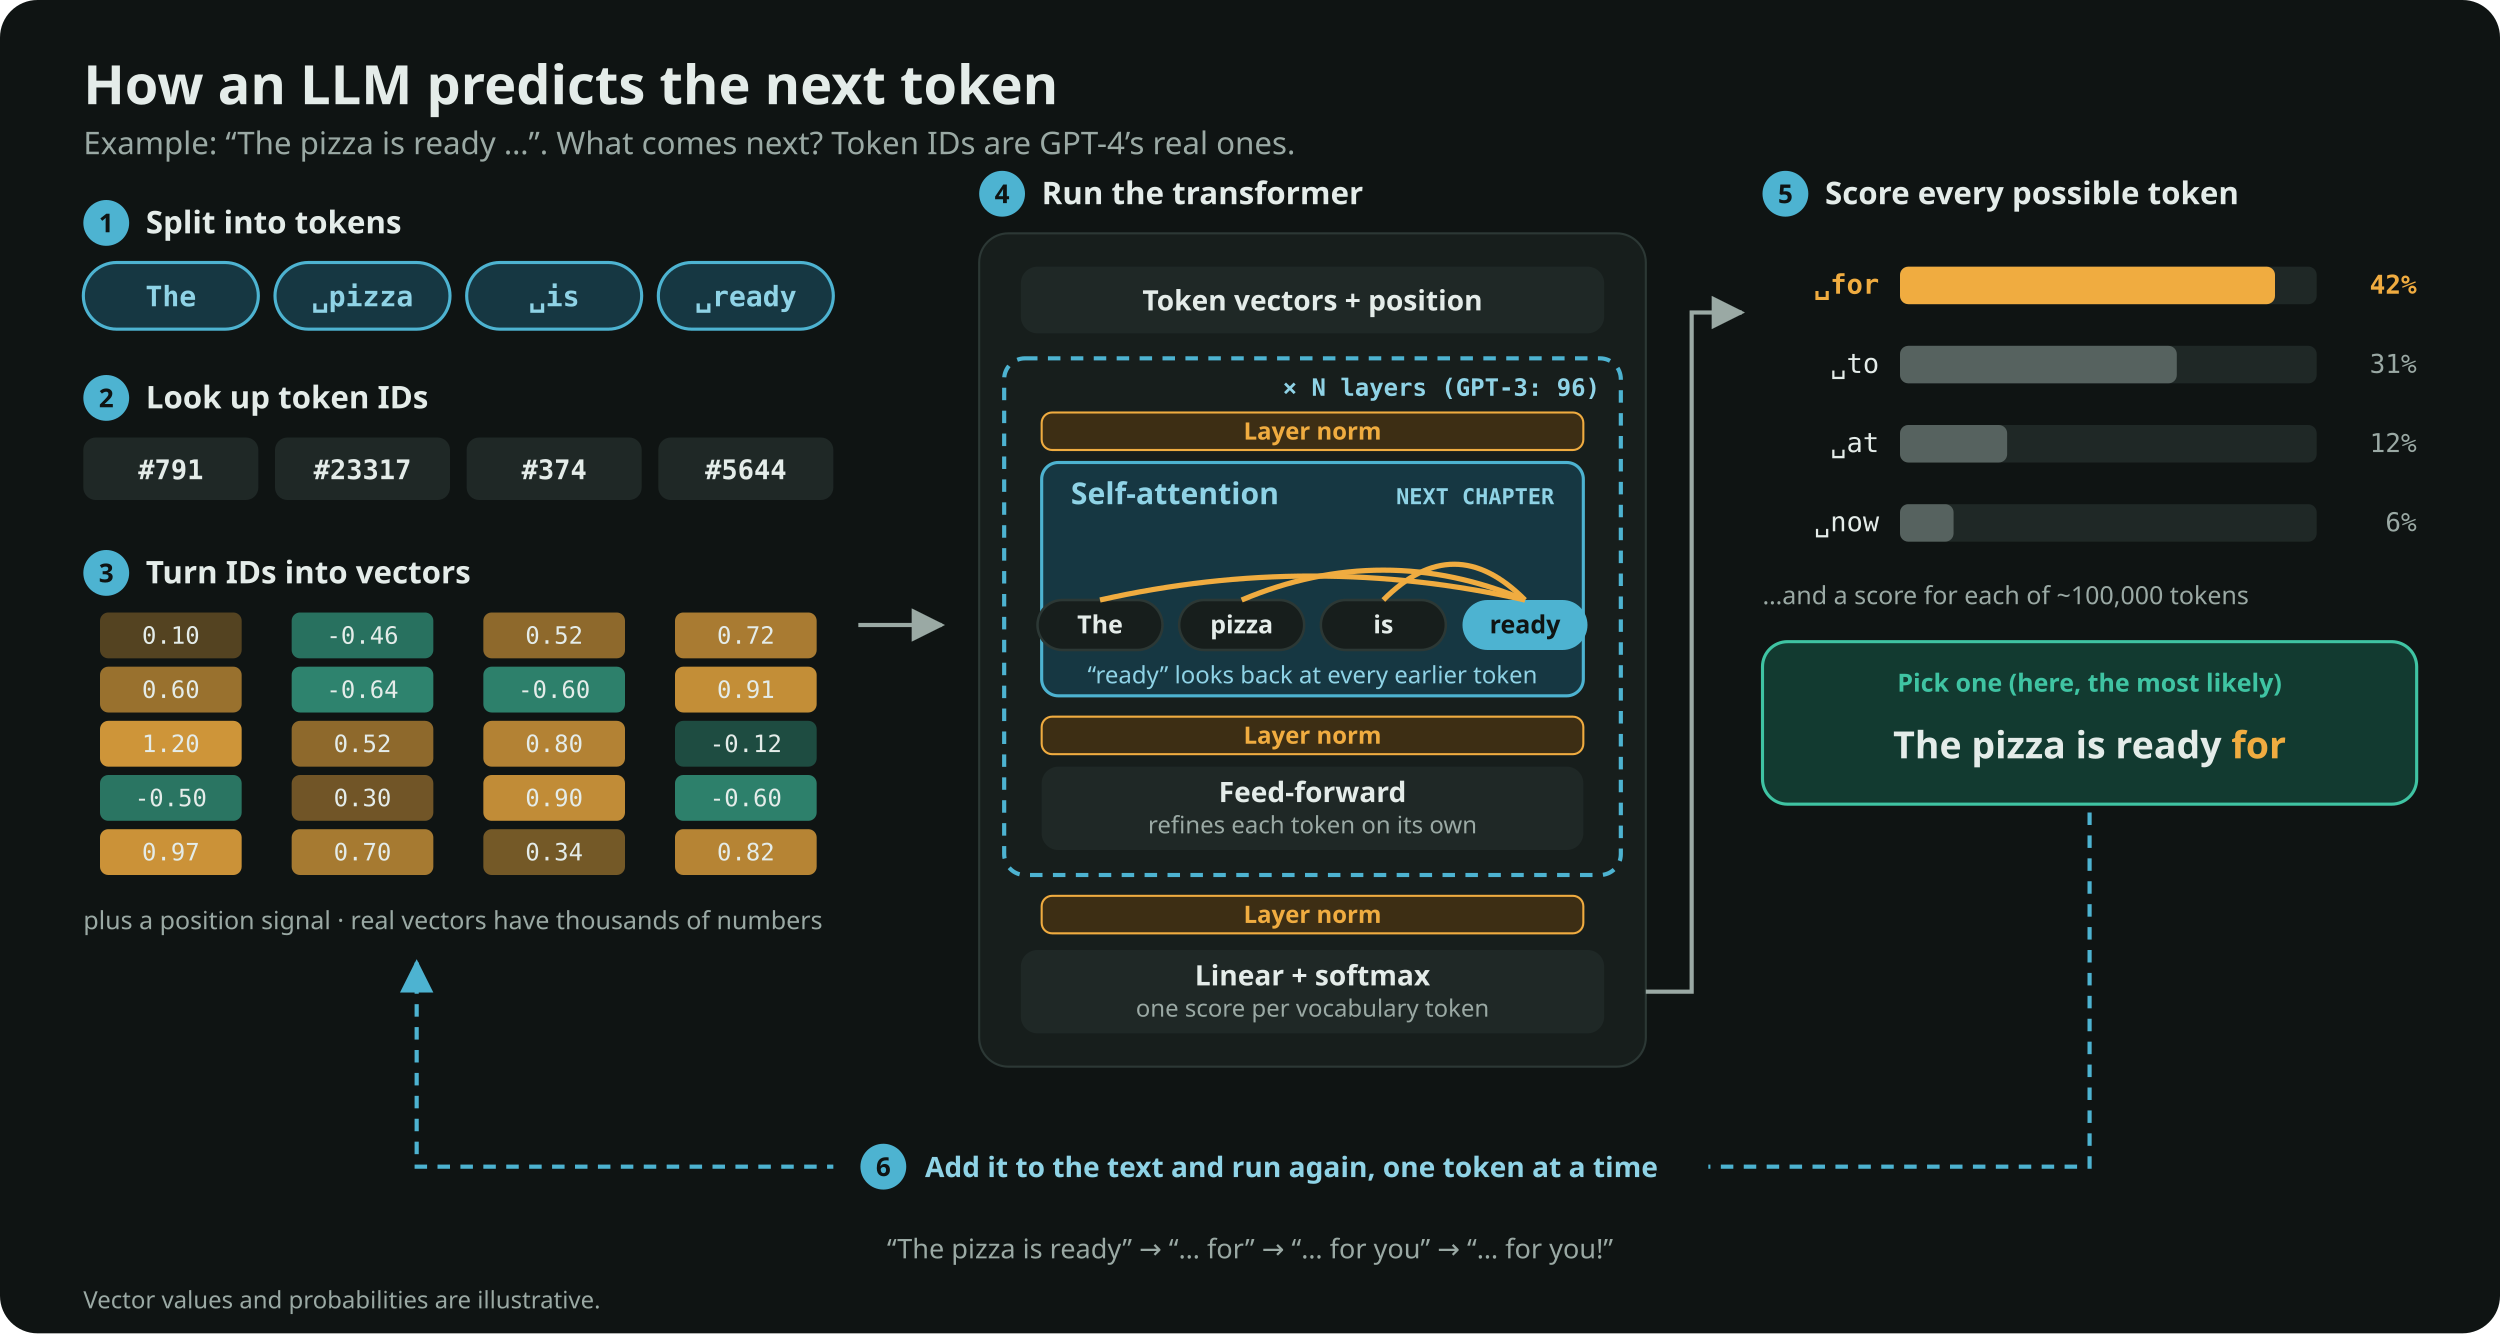
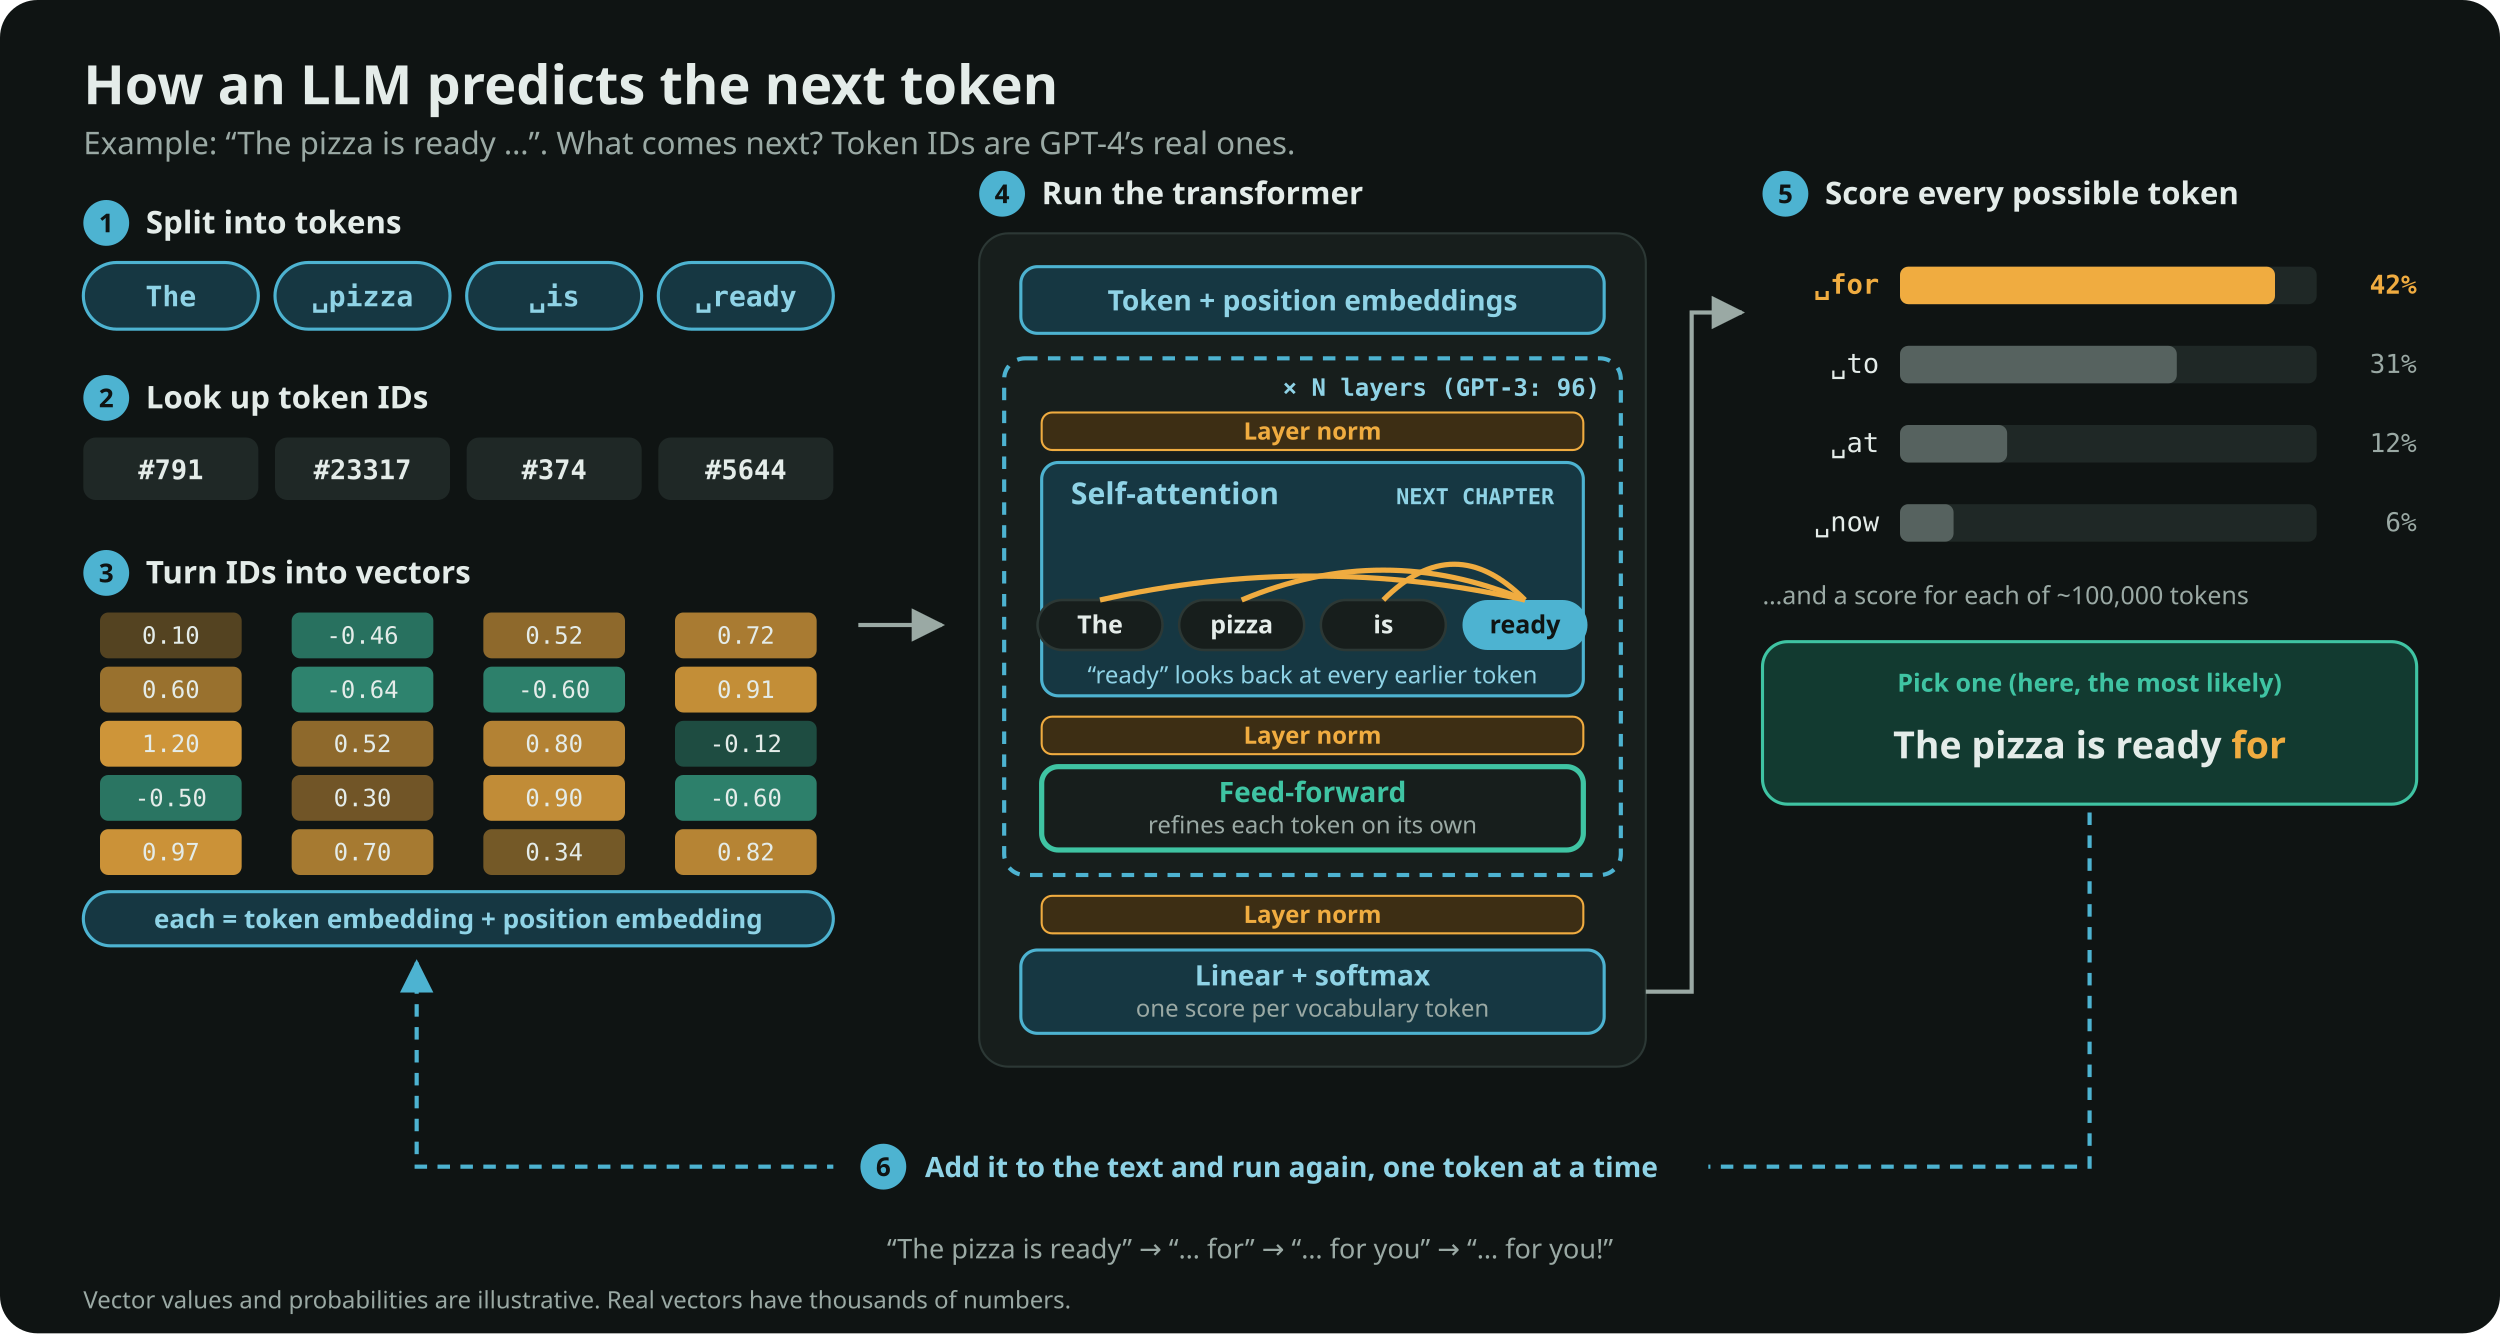
<svg xmlns="http://www.w3.org/2000/svg" viewBox="0 0 1200 640" role="img" aria-labelledby="t d" font-family="'Schibsted Grotesk', ui-sans-serif, system-ui, sans-serif">
  <style>
    .bg{fill:#0f1413}.card{fill:#171e1c;stroke:#2c3835}.sunk{fill:#1f2826}
    .ink{fill:#e4ece9}.muted{fill:#9aa9a4}.onacc{fill:#0f1413}
    .acc{fill:#4db3d1}.accink{fill:#8fd3e6}.accsoft{fill:#163742}
    .pos{fill:#3fc4a3}.posink{fill:#3fc4a3}.possoft{fill:#123a30;stroke:#3fc4a3}
    .neg{fill:#f07d60}.negink{fill:#f07d60}.negsoft{fill:#42221a;stroke:#f07d60}
    .heat{fill:#3d2e14;stroke:#f0ac40}.heatink{fill:#f0ac40}.heatfill{fill:#f0ac40}
    .line{stroke:#9aa9a4;fill:none;stroke-width:2}.thin{stroke:#2c3835;fill:none;stroke-width:1.5}
    .dash{stroke:#4db3d1;fill:none;stroke-width:2;stroke-dasharray:6 5}
    .sacc{stroke:#4db3d1;fill:none;stroke-width:2.5}.sheat{stroke:#f0ac40;fill:none;stroke-width:2.5}
    .spos{stroke:#3fc4a3;fill:none;stroke-width:2.5}.sneg{stroke:#f07d60;fill:none;stroke-width:2.5}
    .edge{stroke:#4db3d1;fill:none;stroke-width:1;opacity:.45}
    .stream{stroke:#4db3d1;fill:none;stroke-width:14;stroke-linecap:round;opacity:.35}
    .row{fill:#1f2826}.hit{fill:#163742;stroke:#4db3d1}
    .mono{font-family:'JetBrains Mono',ui-monospace,Menlo,monospace}
    .head{font-size:13px;font-weight:700;letter-spacing:.08em}
    .arrowhead{fill:#9aa9a4}.arrowacc{fill:#4db3d1}
  </style>
  <defs>
    <marker id="a" viewBox="0 0 10 10" refX="9" refY="5" markerWidth="8" markerHeight="8" orient="auto-start-reverse">
      <path d="M0 0L10 5L0 10z" class="arrowhead" />
    </marker>
    <marker id="aa" viewBox="0 0 10 10" refX="9" refY="5" markerWidth="8" markerHeight="8" orient="auto-start-reverse">
      <path d="M0 0L10 5L0 10z" class="arrowacc" />
    </marker>
  </defs>
  <rect class="bg" width="1200" height="640" rx="18" />
  <text x="40" y="50" class="ink" font-size="26" font-weight="700">How an LLM predicts the next token</text>
  <text x="40" y="74" class="muted" font-size="15">Example: “The pizza is ready …”. What comes next? Token IDs are GPT-4’s real ones.</text>
  <circle class="acc" cx="51" cy="107" r="11" />
  <text x="51" y="111.5" text-anchor="middle" class="onacc" font-size="12.5" font-weight="700">1</text>
  <text x="70" y="112" text-anchor="start" class="ink" font-size="15" font-weight="700">Split into tokens</text>
  <rect class="hit" x="40" y="126" width="84" height="32" rx="16" stroke-width="1.5" />
  <text x="82" y="147" text-anchor="middle" class="accink mono" font-size="13.5" font-weight="700">The</text>
  <rect class="hit" x="132" y="126" width="84" height="32" rx="16" stroke-width="1.5" />
  <text x="174" y="147" text-anchor="middle" class="accink mono" font-size="13.5" font-weight="700">␣pizza</text>
  <rect class="hit" x="224" y="126" width="84" height="32" rx="16" stroke-width="1.5" />
  <text x="266" y="147" text-anchor="middle" class="accink mono" font-size="13.5" font-weight="700">␣is</text>
  <rect class="hit" x="316" y="126" width="84" height="32" rx="16" stroke-width="1.5" />
  <text x="358" y="147" text-anchor="middle" class="accink mono" font-size="13.5" font-weight="700">␣ready</text>
  <circle class="acc" cx="51" cy="191" r="11" />
  <text x="51" y="195.5" text-anchor="middle" class="onacc" font-size="12.5" font-weight="700">2</text>
  <text x="70" y="196" text-anchor="start" class="ink" font-size="15" font-weight="700">Look up token IDs</text>
  <rect class="sunk" x="40" y="210" width="84" height="30" rx="6" />
  <text x="82" y="230" text-anchor="middle" class="ink mono" font-size="13" font-weight="600">#791</text>
  <rect class="sunk" x="132" y="210" width="84" height="30" rx="6" />
  <text x="174" y="230" text-anchor="middle" class="ink mono" font-size="13" font-weight="600">#23317</text>
  <rect class="sunk" x="224" y="210" width="84" height="30" rx="6" />
  <text x="266" y="230" text-anchor="middle" class="ink mono" font-size="13" font-weight="600">#374</text>
  <rect class="sunk" x="316" y="210" width="84" height="30" rx="6" />
  <text x="358" y="230" text-anchor="middle" class="ink mono" font-size="13" font-weight="600">#5644</text>
  <circle class="acc" cx="51" cy="275" r="11" />
  <text x="51" y="279.5" text-anchor="middle" class="onacc" font-size="12.5" font-weight="700">3</text>
  <text x="70" y="280" text-anchor="start" class="ink" font-size="15" font-weight="700">Turn IDs into vectors</text>
  <rect class="heatfill" x="48" y="294" width="68" height="22" rx="4" opacity="0.31" />
  <text x="82" y="309" text-anchor="middle" class="ink mono" font-size="11.5">0.10</text>
  <rect class="heatfill" x="48" y="320" width="68" height="22" rx="4" opacity="0.61" />
  <text x="82" y="335" text-anchor="middle" class="ink mono" font-size="11.5">0.60</text>
  <rect class="heatfill" x="48" y="346" width="68" height="22" rx="4" opacity="0.85" />
  <text x="82" y="361" text-anchor="middle" class="ink mono" font-size="11.5">1.20</text>
  <rect class="pos" x="48" y="372" width="68" height="22" rx="4" opacity="0.55" />
  <text x="82" y="387" text-anchor="middle" class="ink mono" font-size="11.5">-0.50</text>
  <rect class="heatfill" x="48" y="398" width="68" height="22" rx="4" opacity="0.83" />
  <text x="82" y="413" text-anchor="middle" class="ink mono" font-size="11.5">0.97</text>
  <rect class="pos" x="140" y="294" width="68" height="22" rx="4" opacity="0.53" />
  <text x="174" y="309" text-anchor="middle" class="ink mono" font-size="11.5">-0.46</text>
  <rect class="pos" x="140" y="320" width="68" height="22" rx="4" opacity="0.63" />
  <text x="174" y="335" text-anchor="middle" class="ink mono" font-size="11.5">-0.64</text>
  <rect class="heatfill" x="140" y="346" width="68" height="22" rx="4" opacity="0.56" />
  <text x="174" y="361" text-anchor="middle" class="ink mono" font-size="11.5">0.52</text>
  <rect class="heatfill" x="140" y="372" width="68" height="22" rx="4" opacity="0.43" />
  <text x="174" y="387" text-anchor="middle" class="ink mono" font-size="11.5">0.30</text>
  <rect class="heatfill" x="140" y="398" width="68" height="22" rx="4" opacity="0.67" />
  <text x="174" y="413" text-anchor="middle" class="ink mono" font-size="11.5">0.70</text>
  <rect class="heatfill" x="232" y="294" width="68" height="22" rx="4" opacity="0.56" />
  <text x="266" y="309" text-anchor="middle" class="ink mono" font-size="11.5">0.52</text>
  <rect class="pos" x="232" y="320" width="68" height="22" rx="4" opacity="0.61" />
  <text x="266" y="335" text-anchor="middle" class="ink mono" font-size="11.5">-0.60</text>
  <rect class="heatfill" x="232" y="346" width="68" height="22" rx="4" opacity="0.73" />
  <text x="266" y="361" text-anchor="middle" class="ink mono" font-size="11.5">0.80</text>
  <rect class="heatfill" x="232" y="372" width="68" height="22" rx="4" opacity="0.79" />
  <text x="266" y="387" text-anchor="middle" class="ink mono" font-size="11.5">0.90</text>
  <rect class="heatfill" x="232" y="398" width="68" height="22" rx="4" opacity="0.45" />
  <text x="266" y="413" text-anchor="middle" class="ink mono" font-size="11.5">0.34</text>
  <rect class="heatfill" x="324" y="294" width="68" height="22" rx="4" opacity="0.68" />
  <text x="358" y="309" text-anchor="middle" class="ink mono" font-size="11.5">0.72</text>
  <rect class="heatfill" x="324" y="320" width="68" height="22" rx="4" opacity="0.80" />
  <text x="358" y="335" text-anchor="middle" class="ink mono" font-size="11.5">0.91</text>
  <rect class="pos" x="324" y="346" width="68" height="22" rx="4" opacity="0.32" />
  <text x="358" y="361" text-anchor="middle" class="ink mono" font-size="11.5">-0.12</text>
  <rect class="pos" x="324" y="372" width="68" height="22" rx="4" opacity="0.61" />
  <text x="358" y="387" text-anchor="middle" class="ink mono" font-size="11.5">-0.60</text>
  <rect class="heatfill" x="324" y="398" width="68" height="22" rx="4" opacity="0.74" />
  <text x="358" y="413" text-anchor="middle" class="ink mono" font-size="11.5">0.82</text>
-   <text x="40" y="446" text-anchor="start" class="muted" font-size="12">plus a position signal · real vectors have thousands of numbers</text>
+   <rect class="hit" x="40" y="428" width="360" height="26" rx="13" stroke-width="1.5" />
+   <text x="220" y="445.5" text-anchor="middle" class="accink" font-size="12.5" font-weight="700">each = token embedding + position embedding</text>
  <path class="line" d="M412 300 H 452" marker-end="url(#a)" />
  <circle class="acc" cx="481" cy="93" r="11" />
  <text x="481" y="97.5" text-anchor="middle" class="onacc" font-size="12.5" font-weight="700">4</text>
  <text x="500" y="98" text-anchor="start" class="ink" font-size="15" font-weight="700">Run the transformer</text>
  <rect class="card" x="470" y="112" width="320" height="400" rx="14" />
-   <rect class="sunk" x="490" y="128" width="280" height="32" rx="8" />
-   <text x="630.0" y="149" text-anchor="middle" class="ink" font-size="13.5" font-weight="600">Token vectors + position</text>
+   <rect class="hit" x="490" y="128" width="280" height="32" rx="8" stroke-width="1.5" />
+   <text x="630.0" y="149" text-anchor="middle" class="accink" font-size="13.5" font-weight="700">Token + position embeddings</text>
  <rect class="dash" x="482" y="172" width="296" height="248" rx="10" fill="none" />
  <text x="768" y="190" text-anchor="end" class="accink mono" font-size="11.5" font-weight="700">× N layers (GPT-3: 96)</text>
  <rect class="heat" x="500" y="198" width="260" height="18" rx="5" stroke-width="1" />
  <text x="630.0" y="211" text-anchor="middle" class="heatink" font-size="11.5" font-weight="600">Layer norm</text>
  <rect class="hit" x="500" y="222" width="260" height="112" rx="8" stroke-width="1.5" />
  <text x="514" y="242" text-anchor="start" class="accink" font-size="14.5" font-weight="700">Self-attention</text>
  <text x="746" y="242" text-anchor="end" class="accink mono" font-size="10.5" font-weight="700">NEXT CHAPTER</text>
  <rect class="card" x="498" y="288" width="60" height="24" rx="12" stroke-width="1.2" />
  <text x="528" y="304" text-anchor="middle" class="ink" font-size="12" font-weight="600">The</text>
  <rect class="card" x="566" y="288" width="60" height="24" rx="12" stroke-width="1.2" />
  <text x="596" y="304" text-anchor="middle" class="ink" font-size="12" font-weight="600">pizza</text>
  <rect class="card" x="634" y="288" width="60" height="24" rx="12" stroke-width="1.2" />
  <text x="664" y="304" text-anchor="middle" class="ink" font-size="12" font-weight="600">is</text>
  <rect class="acc" x="702" y="288" width="60" height="24" rx="12" stroke-width="1.2" />
  <text x="732" y="304" text-anchor="middle" class="onacc" font-size="12" font-weight="700">ready</text>
  <path class="sheat" d="M732 288 Q 630.0 265.0 528 288" stroke-width="2" />
  <path class="sheat" d="M732 288 Q 664.0 259.333 596 288" stroke-width="2" />
  <path class="sheat" d="M732 288 Q 698.0 253.667 664 288" stroke-width="2" />
  <text x="630.0" y="328" text-anchor="middle" class="accink" font-size="11.5">“ready” looks back at every earlier token</text>
  <rect class="heat" x="500" y="344" width="260" height="18" rx="5" stroke-width="1" />
  <text x="630.0" y="357" text-anchor="middle" class="heatink" font-size="11.5" font-weight="600">Layer norm</text>
-   <rect class="sunk" x="500" y="368" width="260" height="40" rx="8" />
-   <text x="630.0" y="385" text-anchor="middle" class="ink" font-size="13.5" font-weight="700">Feed-forward</text>
+   <rect class="possoft spos" x="500" y="368" width="260" height="40" rx="8" stroke-width="1.5" />
+   <text x="630.0" y="385" text-anchor="middle" class="posink" font-size="13.5" font-weight="700">Feed-forward</text>
  <text x="630.0" y="400" text-anchor="middle" class="muted" font-size="11.5">refines each token on its own</text>
  <rect class="heat" x="500" y="430" width="260" height="18" rx="5" stroke-width="1" />
  <text x="630.0" y="443" text-anchor="middle" class="heatink" font-size="11.5" font-weight="600">Layer norm</text>
-   <rect class="sunk" x="490" y="456" width="280" height="40" rx="8" />
-   <text x="630.0" y="473" text-anchor="middle" class="ink" font-size="13.5" font-weight="700">Linear + softmax</text>
+   <rect class="hit" x="490" y="456" width="280" height="40" rx="8" stroke-width="1.5" />
+   <text x="630.0" y="473" text-anchor="middle" class="accink" font-size="13.5" font-weight="700">Linear + softmax</text>
  <text x="630.0" y="488" text-anchor="middle" class="muted" font-size="11.5">one score per vocabulary token</text>
  <path class="line" d="M790 476 H 812 V 150 H 836" marker-end="url(#a)" />
  <circle class="acc" cx="857" cy="93" r="11" />
  <text x="857" y="97.5" text-anchor="middle" class="onacc" font-size="12.5" font-weight="700">5</text>
  <text x="876" y="98" text-anchor="start" class="ink" font-size="15" font-weight="700">Score every possible token</text>
  <text x="902" y="141" text-anchor="end" class="heatink mono" font-size="13" font-weight="700">␣for</text>
  <rect class="sunk" x="912" y="128" width="200" height="18" rx="4" />
  <rect class="heatfill" x="912" y="128" width="180.0" height="18" rx="4" />
  <text x="1160" y="141" text-anchor="end" class="heatink mono" font-size="12.5" font-weight="700">42%</text>
  <text x="902" y="179" text-anchor="end" class="ink mono" font-size="13" font-weight="500">␣to</text>
  <rect class="sunk" x="912" y="166" width="200" height="18" rx="4" />
  <rect class="muted" x="912" y="166" width="132.857" height="18" rx="4" opacity="0.45" />
  <text x="1160" y="179" text-anchor="end" class="muted mono" font-size="12.5">31%</text>
  <text x="902" y="217" text-anchor="end" class="ink mono" font-size="13" font-weight="500">␣at</text>
  <rect class="sunk" x="912" y="204" width="200" height="18" rx="4" />
  <rect class="muted" x="912" y="204" width="51.429" height="18" rx="4" opacity="0.45" />
  <text x="1160" y="217" text-anchor="end" class="muted mono" font-size="12.5">12%</text>
  <text x="902" y="255" text-anchor="end" class="ink mono" font-size="13" font-weight="500">␣now</text>
  <rect class="sunk" x="912" y="242" width="200" height="18" rx="4" />
  <rect class="muted" x="912" y="242" width="25.714" height="18" rx="4" opacity="0.45" />
  <text x="1160" y="255" text-anchor="end" class="muted mono" font-size="12.5">6%</text>
  <text x="846" y="290" text-anchor="start" class="muted" font-size="12">…and a score for each of ~100,000 tokens</text>
  <rect class="possoft" x="846" y="308" width="314" height="78" rx="12" stroke-width="1.5" />
  <text x="1003" y="332" text-anchor="middle" class="posink" font-size="12" font-weight="600">Pick one (here, the most likely)</text>
  <text x="1003" y="364" text-anchor="middle" class="ink" font-size="18" font-weight="700">The pizza is ready <tspan class="heatink">for</tspan>
  </text>
  <path class="dash" d="M1003 390 V 560 H 200 V 462" fill="none" marker-end="url(#aa)" />
  <rect class="bg" x="400" y="546" width="420" height="28" />
  <circle class="acc" cx="424" cy="560" r="11" />
  <text x="424" y="564.5" text-anchor="middle" class="onacc" font-size="12.5" font-weight="700">6</text>
  <text x="444" y="565" text-anchor="start" class="accink" font-size="13.5" font-weight="700">Add it to the text and run again, one token at a time</text>
  <text x="600" y="604" text-anchor="middle" class="muted" font-size="13">“The pizza is ready” → “… for” → “… for you” → “… for you!”</text>
-   <text x="40" y="628" class="muted" font-size="11.5">Vector values and probabilities are illustrative.</text>
+   <text x="40" y="628" class="muted" font-size="11.5">Vector values and probabilities are illustrative. Real vectors have thousands of numbers.</text>
</svg>
